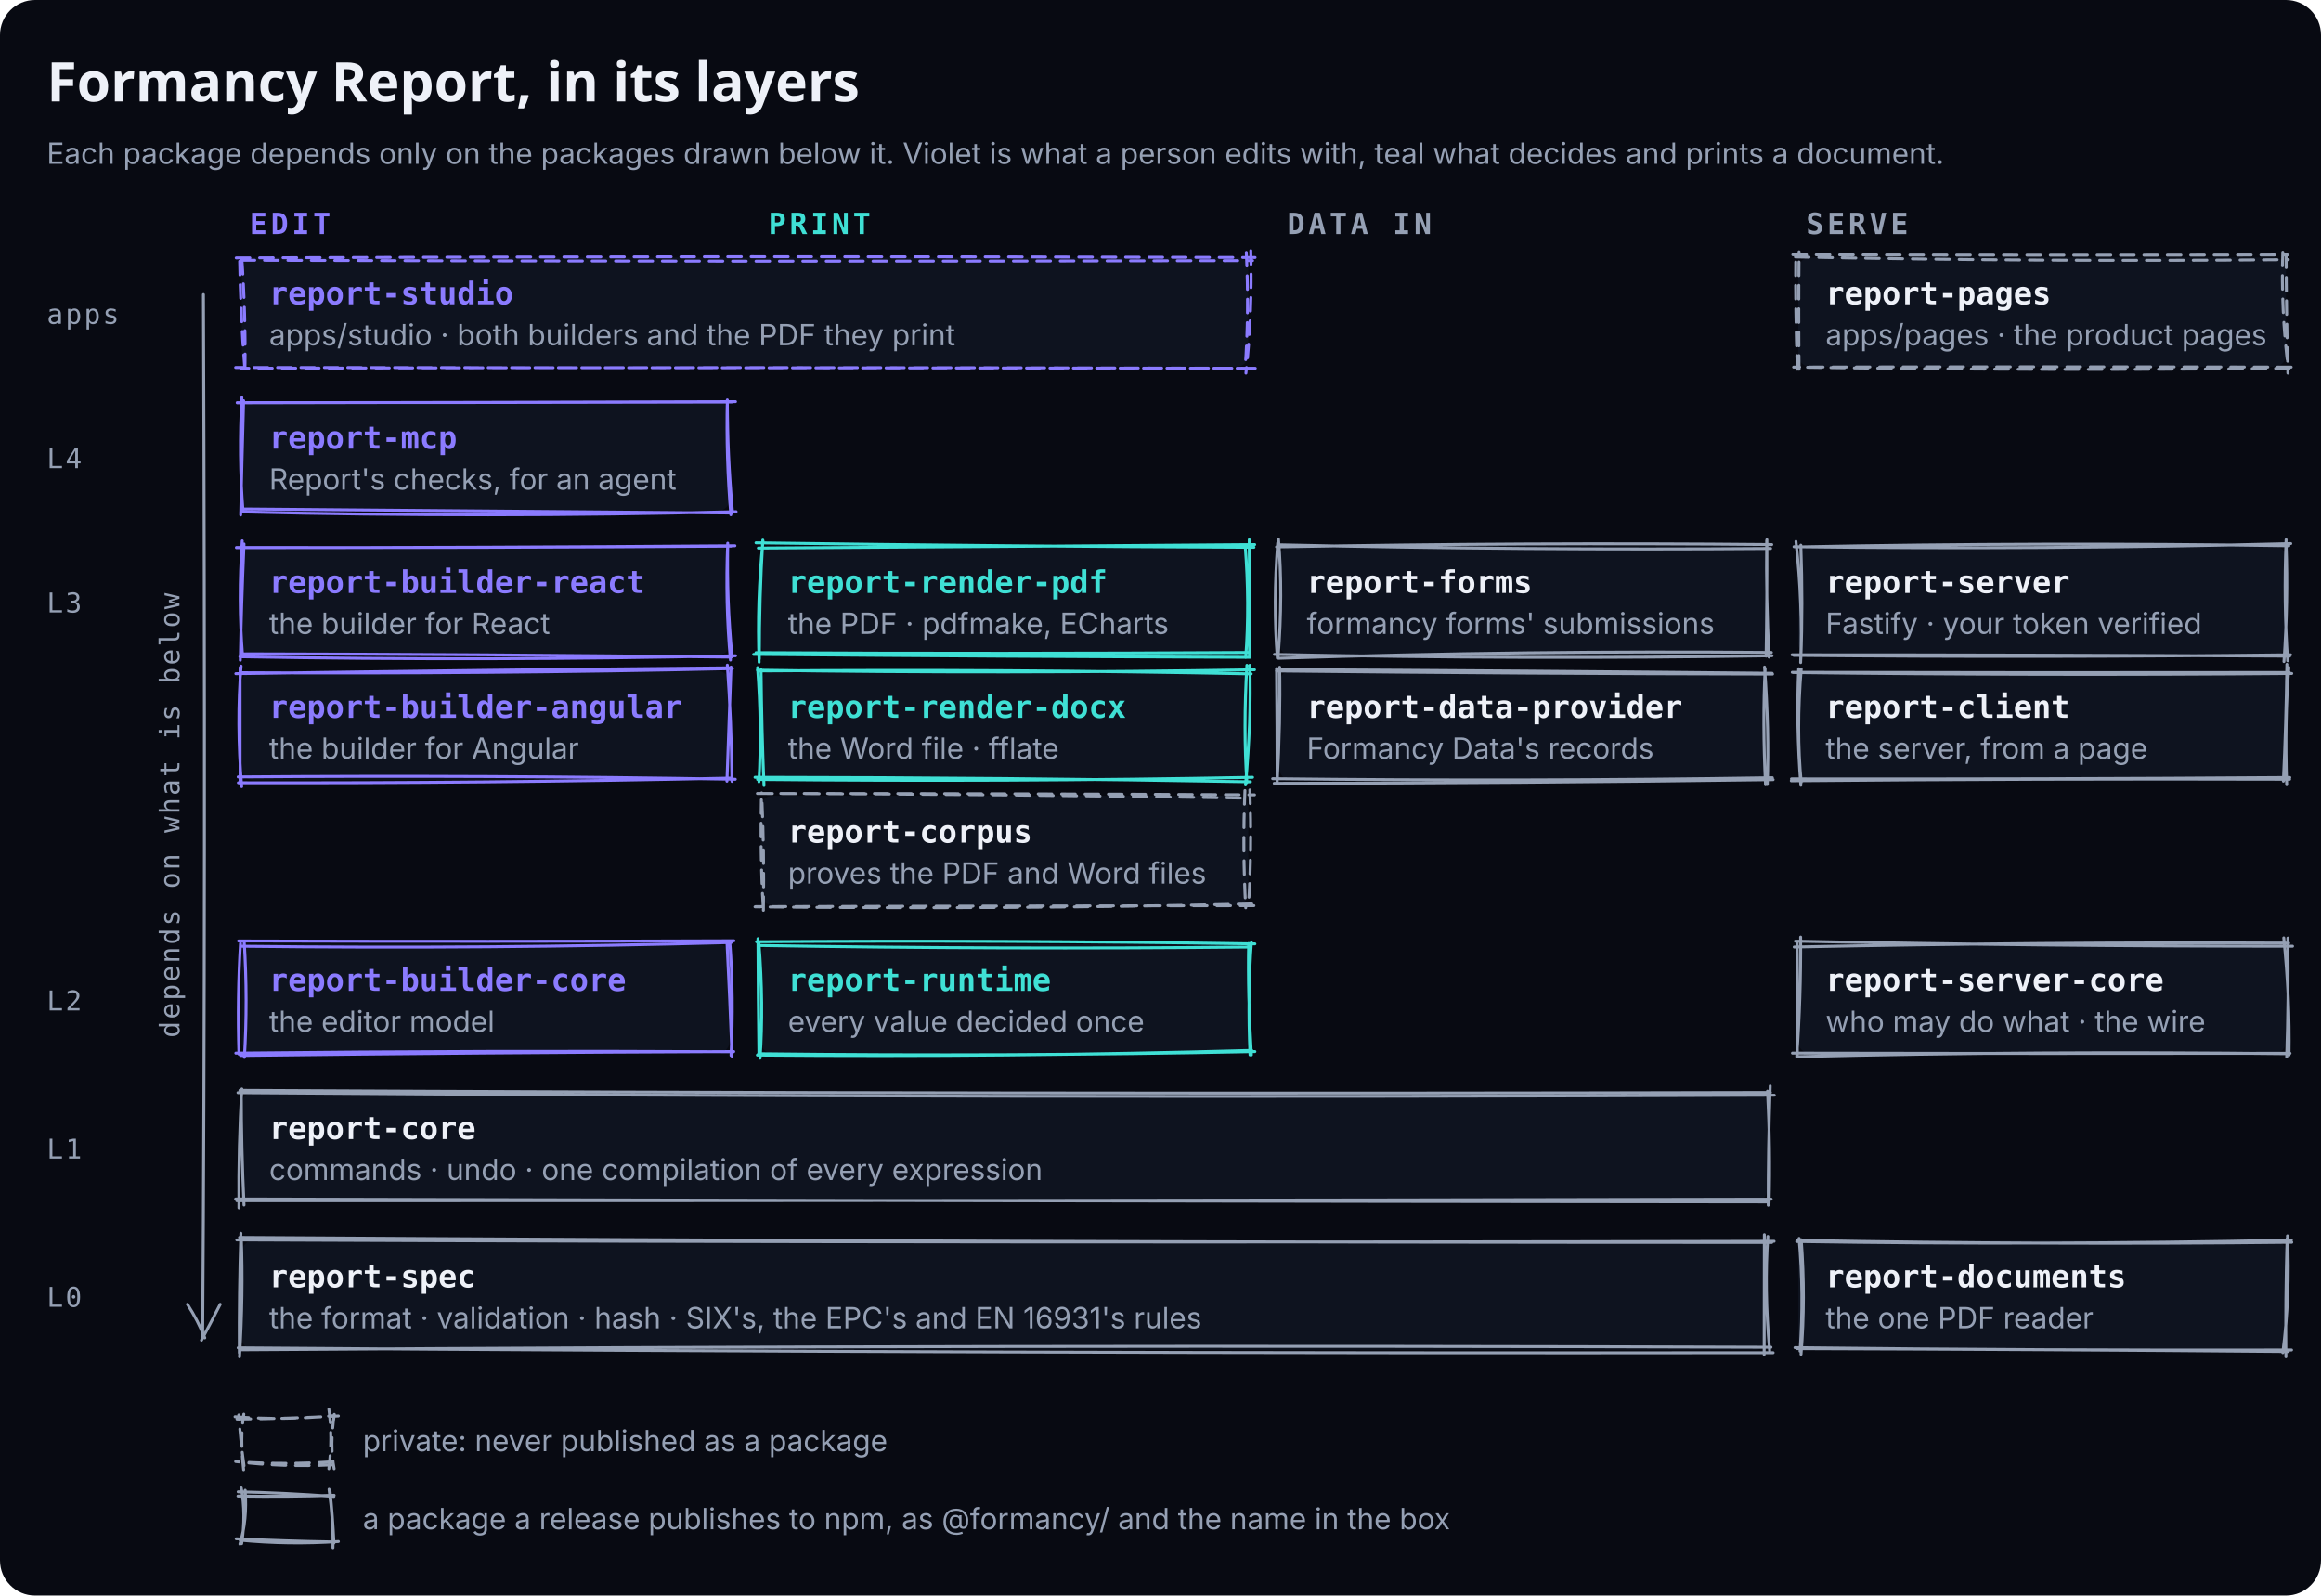
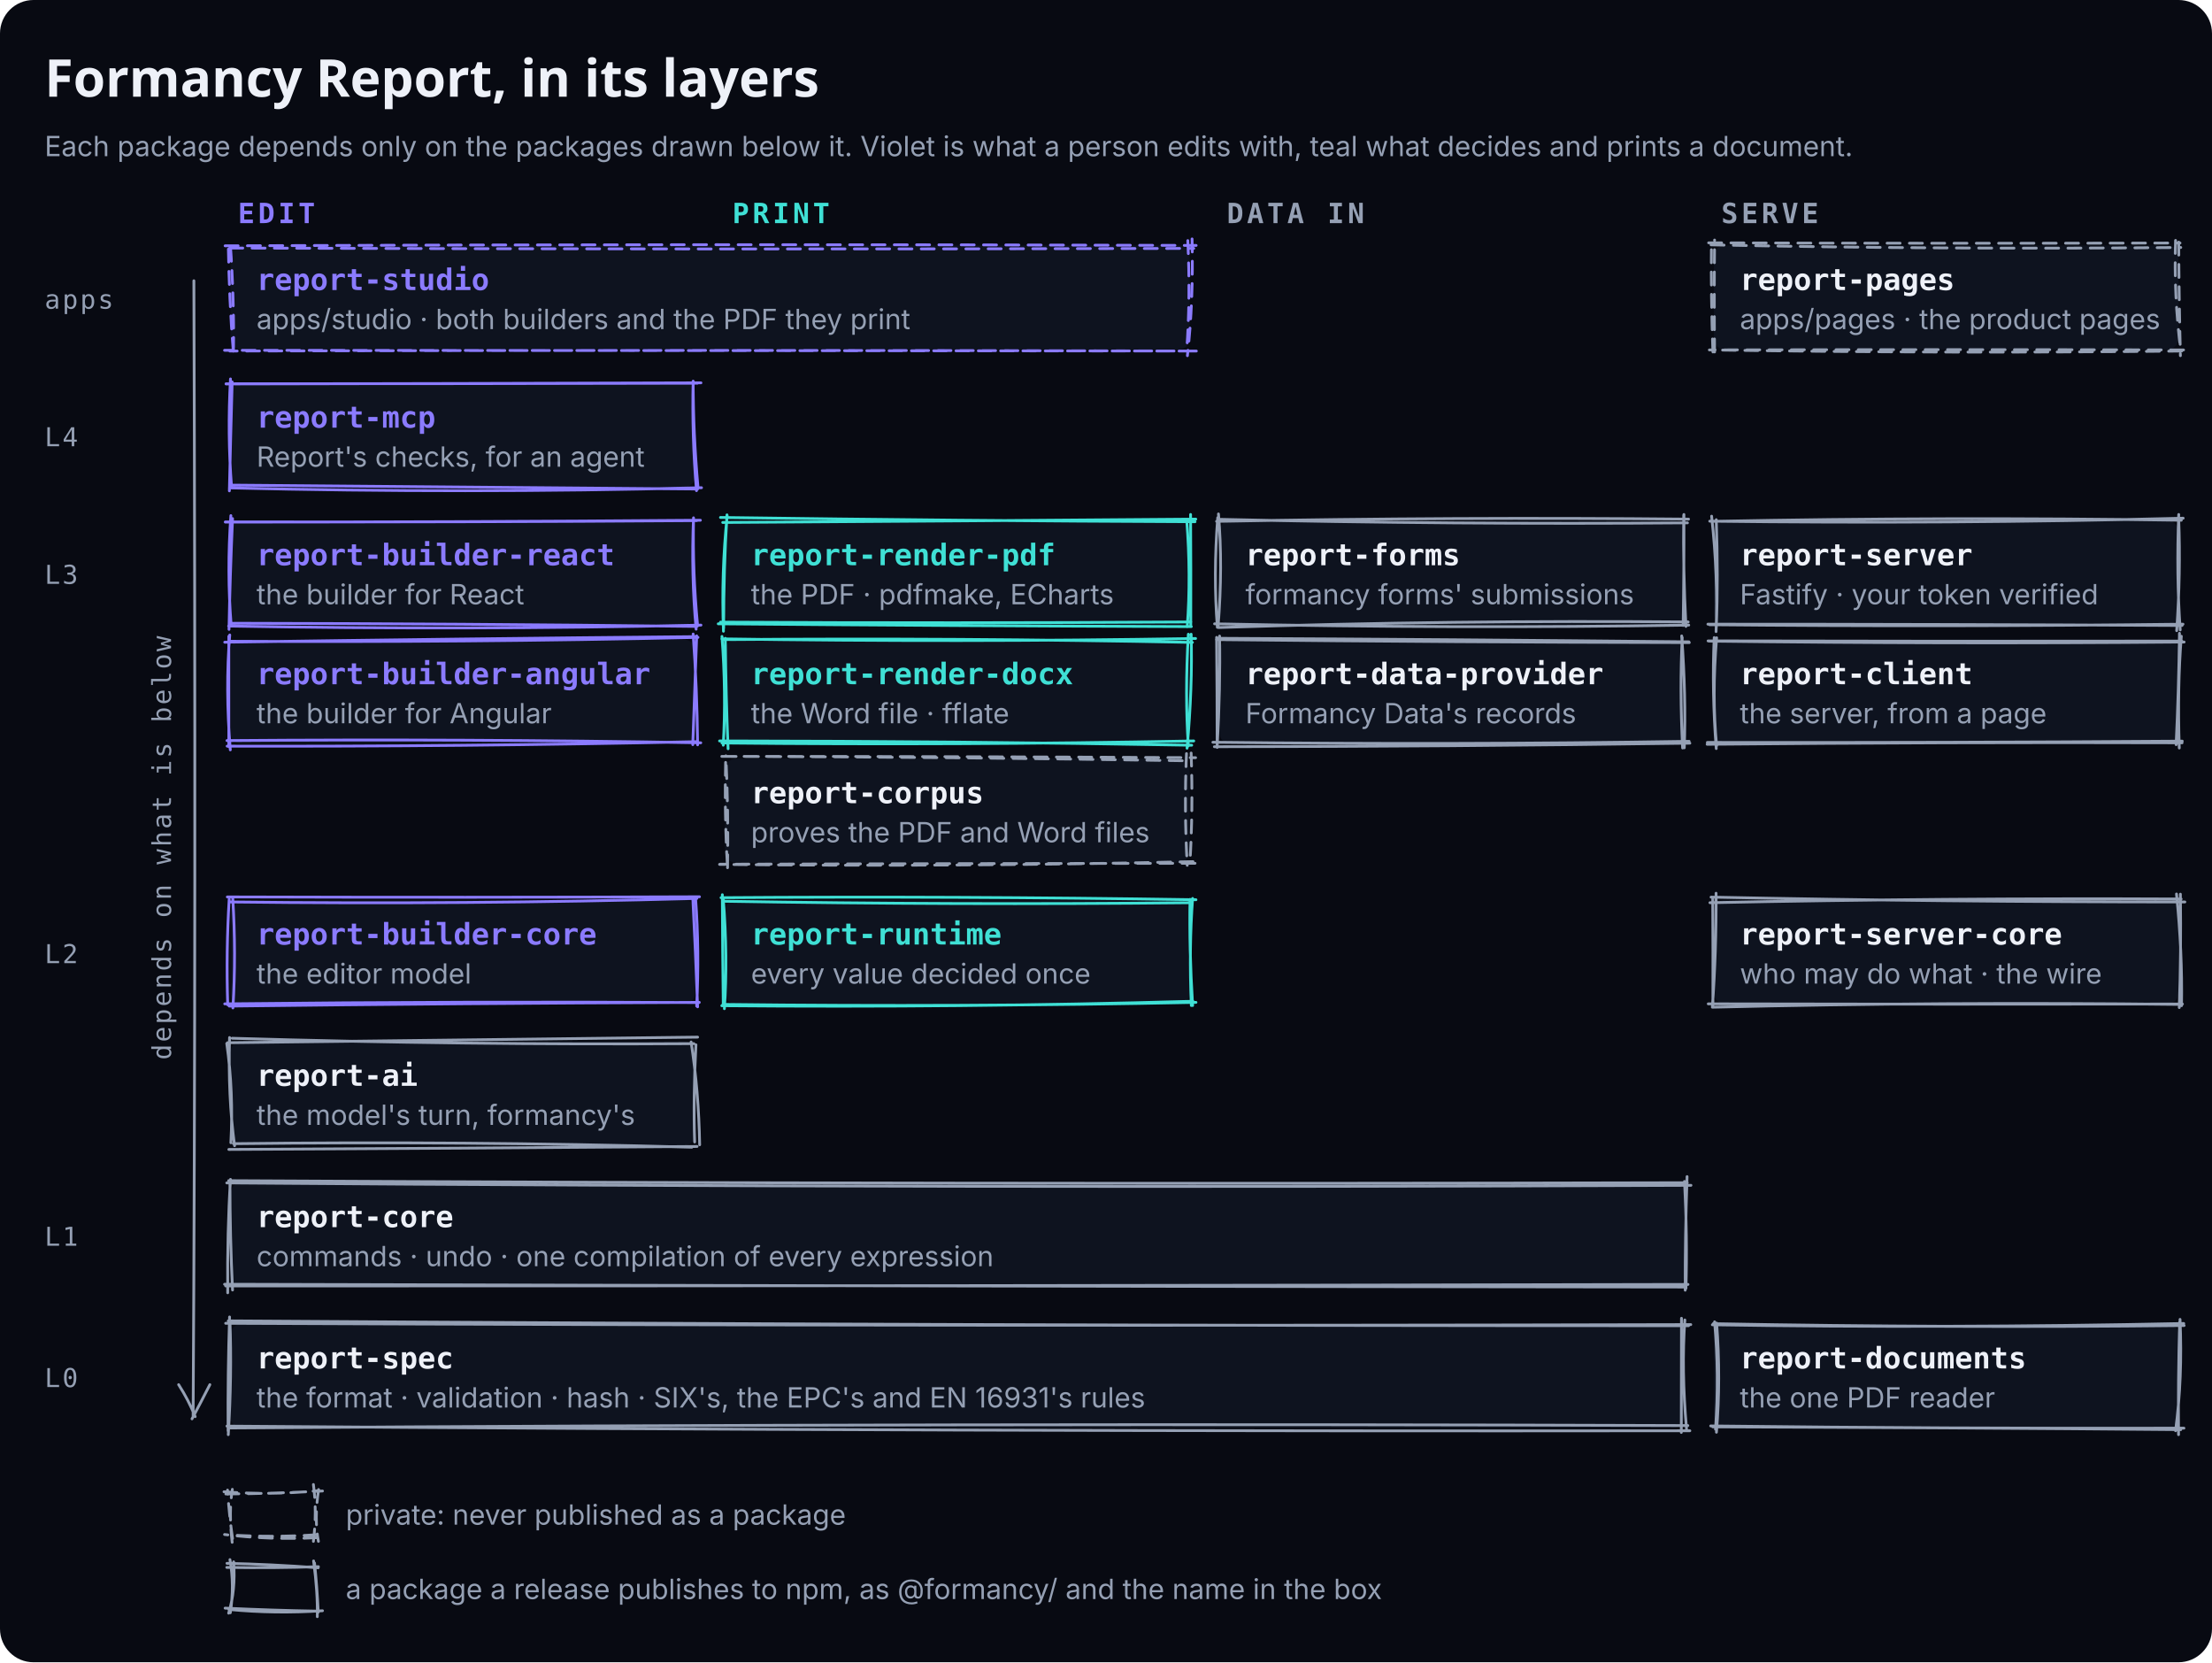
- <svg xmlns="http://www.w3.org/2000/svg" viewBox="0 0 1190 818" width="1190" height="818" role="img" aria-labelledby="title description">
+ <svg xmlns="http://www.w3.org/2000/svg" viewBox="0 0 1190 894" width="1190" height="894" role="img" aria-labelledby="title description">
  <style>
    /* The room's colours, each named as @formancy/themes/room.css names it (0034, narrowed by 0079): an image cannot
       import the room, so each is typed here, and scripts/architecture.test.mjs holds it to the installed room.css. */
    .fill-ground { fill: #080a12; }
    .fill-glass { fill: rgb(17 22 36 / 74%); }
    .fill-text { fill: #eef1f8; }
    .fill-muted { fill: #95a0b4; }
    .fill-client { fill: #8b7bff; }
    .fill-server { fill: #3fe0d5; }
    .stroke-muted { stroke: #95a0b4; }
    .stroke-client { stroke: #8b7bff; }
    .stroke-server { stroke: #3fe0d5; }
    .pen { fill: none; stroke-width: 1.5; stroke-linecap: round; stroke-linejoin: round; }
    /* What is private, never published as a package: the one rule that dashes. */
    .private { stroke-dasharray: 7 5; }
    .name { font: 600 16px 'IBM Plex Mono', ui-monospace, SFMono-Regular, Menlo, Consolas, monospace; }
    .says { font: 15px 'IBM Plex Sans', ui-sans-serif, system-ui, -apple-system, 'Segoe UI', sans-serif; }
    .heading { font: 700 28px Archivo, 'IBM Plex Sans', ui-sans-serif, system-ui, sans-serif; }
    .column { font: 600 15px 'IBM Plex Mono', ui-monospace, SFMono-Regular, Menlo, Consolas, monospace; letter-spacing: 0.12em; }
    .layer { font: 14px 'IBM Plex Mono', ui-monospace, SFMono-Regular, Menlo, Consolas, monospace; letter-spacing: 0.08em; }
  </style>
-   <rect class="fill-ground" x="0" y="0" width="1190" height="818" rx="18" />
+   <rect class="fill-ground" x="0" y="0" width="1190" height="894" rx="18" />
  <text class="heading fill-text" x="24" y="52">Formancy Report, in its layers</text>
  <text class="says fill-muted" x="24" y="84">Each package depends only on the packages drawn below it. Violet is what a person edits with, teal what decides and prints a document.</text>
  <text class="column fill-client" x="128" y="120">EDIT</text>
  <text class="column fill-server" x="394" y="120">PRINT</text>
  <text class="column fill-muted" x="660" y="120">DATA IN</text>
  <text class="column fill-muted" x="926" y="120">SERVE</text>
  <text class="layer fill-muted" x="24" y="166">apps</text>
  <text class="layer fill-muted" x="24" y="240">L4</text>
  <text class="layer fill-muted" x="24" y="314">L3</text>
  <text class="layer fill-muted" x="24" y="518">L2</text>
-   <text class="layer fill-muted" x="24" y="594">L1</text>
-   <text class="layer fill-muted" x="24" y="670">L0</text>
-   <path class="pen stroke-muted" d="M104.3 151 Q105.5 453.6 103.9 685.5 M105 685.9 Q101.5 677.1 96.1 668.7 M103.3 687.1 Q107.8 678.7 112.9 668.7" />
-   <text class="layer fill-muted" transform="translate(92 418) rotate(-90)" text-anchor="middle">depends on what is below</text>
+   <text class="layer fill-muted" x="24" y="670">L1</text>
+   <text class="layer fill-muted" x="24" y="746">L0</text>
+   <path class="pen stroke-muted" d="M104.3 151 Q105.5 491.6 103.9 761.5 M105 761.9 Q101.5 753.1 96.1 744.7 M103.3 763.1 Q107.8 754.7 112.9 744.7" />
+   <text class="layer fill-muted" transform="translate(92 456) rotate(-90)" text-anchor="middle">depends on what is below</text>
  <g id="report-studio">
    <rect class="fill-glass" x="124" y="132" width="516" height="56" rx="6" />
    <path class="pen stroke-client private" d="M123.6 133.4 Q384.8 134.3 642.2 133.6 M641.3 128.5 Q642.1 162 638.8 191.3 M643.6 188.8 Q382.9 188.1 123.6 188.8 M125.5 188.9 Q123.3 162.1 122.8 131 M121.1 132.2 Q380.5 131.1 643.5 132 M639 129.4 Q640.5 160 638.4 188.9 M641.3 188.8 Q380.9 188.5 120.8 188.4 M125.6 188.5 Q126 161.5 123.9 131" />
    <text class="name fill-client" x="138" y="156">report-studio</text>
    <text class="says fill-muted" x="138" y="177">apps/studio · both builders and the PDF they print</text>
  </g>
  <g id="report-pages">
    <rect class="fill-glass" x="922" y="132" width="250" height="56" rx="6" />
    <path class="pen stroke-muted private" d="M919.2 130.6 Q1045.5 131 1172.8 130.7 M1170.4 129.3 Q1169.4 159 1173.2 188.8 M1173.7 188.8 Q1047.4 190.2 920.5 188.2 M922.4 189.3 Q922.1 160.9 922.4 129.1 M920.5 131.7 Q1049.2 134.3 1173.2 133.1 M1172.1 130.2 Q1172.2 158.7 1173 191.3 M1174.7 188.2 Q1047.3 187.9 919.6 188.2 M921.5 189.3 Q920.4 159.6 920.7 130.8" />
    <text class="name fill-text" x="936" y="156">report-pages</text>
    <text class="says fill-muted" x="936" y="177">apps/pages · the product pages</text>
  </g>
  <g id="report-mcp">
    <rect class="fill-glass" x="124" y="206" width="250" height="56" rx="6" />
    <path class="pen stroke-client" d="M121.6 206.5 Q247 206.3 377.1 205.9 M372.9 205 Q372.2 234.7 374.7 263.9 M375.3 263 Q247.1 261.9 123.7 260.9 M124.6 262.2 Q122.3 233.5 124 203.8 M121.6 206.4 Q249.1 206.4 375.2 206.1 M372.9 205.9 Q372.9 232.7 375.5 262.1 M377.4 262.3 Q250.3 265.5 123.4 262.4 M123.4 264 Q124 237.2 124.9 205.4" />
    <text class="name fill-client" x="138" y="230">report-mcp</text>
    <text class="says fill-muted" x="138" y="251">Report's checks, for an agent</text>
  </g>
  <g id="report-builder-react">
    <rect class="fill-glass" x="124" y="280" width="250" height="56" rx="6" />
    <path class="pen stroke-client" d="M121.2 280.8 Q246.8 280.8 376.8 279.8 M373.1 278.5 Q371.8 309 374.5 338.4 M375 336.9 Q247.3 335.4 123.3 335.2 M124.4 336.7 Q122 307.4 124.2 277.3 M121.2 280.7 Q248.9 280.9 374.9 280 M373.1 279.4 Q372.5 307 375.3 336.6 M377.1 336.2 Q250.5 339 123 336.7 M123.2 338.5 Q123.7 311.1 125.1 278.9" />
    <text class="name fill-client" x="138" y="304">report-builder-react</text>
    <text class="says fill-muted" x="138" y="325">the builder for React</text>
  </g>
  <g id="report-builder-angular">
    <rect class="fill-glass" x="124" y="344" width="250" height="56" rx="6" />
    <path class="pen stroke-client" d="M123.3 344.9 Q249.5 345.6 375.5 342.8 M374.8 342 Q373.7 371.9 372.7 400.5 M374.4 398.9 Q249.5 401.6 122.2 401.3 M123.9 403.3 Q121.2 370.2 123.6 341.5 M120.9 345.4 Q247.9 343.5 374.4 342.4 M372.9 341 Q375 369.9 375.3 400.6 M377 399.5 Q250.4 397.3 122.1 398.3 M123.1 401.6 Q123.1 373.3 123.1 342.2" />
    <text class="name fill-client" x="138" y="368">report-builder-angular</text>
    <text class="says fill-muted" x="138" y="389">the builder for Angular</text>
  </g>
  <g id="report-render-pdf">
    <rect class="fill-glass" x="390" y="280" width="250" height="56" rx="6" />
    <path class="pen stroke-server" d="M387.6 278.3 Q516.1 280.1 642.9 280.6 M640.5 276.7 Q640.7 305.5 640.6 336.7 M640.9 337 Q514 336.6 386.4 335.5 M389.3 337.9 Q389.3 305.7 391.1 276.9 M388.8 281 Q515.2 280.2 643.3 279.2 M638.4 279.4 Q640.8 309.7 638.7 337.1 M640.7 334.5 Q513.2 335.3 387.6 334.6 M389.2 339.5 Q388 308 391.2 277.4" />
    <text class="name fill-server" x="404" y="304">report-render-pdf</text>
    <text class="says fill-muted" x="404" y="325">the PDF · pdfmake, ECharts</text>
  </g>
  <g id="report-render-docx">
    <rect class="fill-glass" x="390" y="344" width="250" height="56" rx="6" />
    <path class="pen stroke-server" d="M388.9 344 Q516.6 343 641.5 345.5 M640.8 341.1 Q641.6 369.9 638.6 402.4 M642.2 398.5 Q516.1 400.9 388.4 399.6 M389.1 400.8 Q390.7 372.4 388.4 342.3 M388.3 343.6 Q515.7 345.5 643.2 343.4 M639.3 341.1 Q637.4 373.7 639.3 401.2 M641.1 400.8 Q516 398.6 387.1 398.5 M391.7 402.7 Q390.5 374.7 390.2 343.3" />
    <text class="name fill-server" x="404" y="368">report-render-docx</text>
    <text class="says fill-muted" x="404" y="389">the Word file · fflate</text>
  </g>
  <g id="report-corpus">
    <rect class="fill-glass" x="390" y="408" width="250" height="56" rx="6" />
    <path class="pen stroke-muted private" d="M389 406.8 Q512.6 407.1 640.4 409.2 M640.8 405 Q641.9 435.7 640.1 464.9 M641.8 463.4 Q515.4 466.3 387.1 464.9 M391.4 466.7 Q391.9 435.9 390.5 406.5 M388.3 406.8 Q516 406.8 643.2 407.5 M638.3 405.3 Q637 435.3 638.7 465.4 M642.9 464.3 Q517.2 464.4 387.3 464.8 M391.3 465 Q389.7 438.1 390.4 407.2" />
    <text class="name fill-text" x="404" y="432">report-corpus</text>
    <text class="says fill-muted" x="404" y="453">proves the PDF and Word files</text>
  </g>
  <g id="report-forms">
    <rect class="fill-glass" x="656" y="280" width="250" height="56" rx="6" />
    <path class="pen stroke-muted" d="M654.5 280.4 Q783.8 278 908.4 279.2 M905.8 277.1 Q905.4 306.4 907 336.9 M908.5 336.2 Q783.4 338.2 653.4 335.5 M654.9 337.4 Q652.7 309.1 655.1 278.4 M655.4 279.3 Q782.7 282.2 907.8 281.2 M905.9 276.7 Q906 306.4 905.5 336.4 M908.2 334.5 Q782.8 333.4 655.5 337.5 M655.3 336.9 Q657.9 304.5 655.5 276.4" />
    <text class="name fill-text" x="670" y="304">report-forms</text>
    <text class="says fill-muted" x="670" y="325">formancy forms' submissions</text>
  </g>
  <g id="report-data-provider">
    <rect class="fill-glass" x="656" y="344" width="250" height="56" rx="6" />
    <path class="pen stroke-muted" d="M654.4 344 Q783.5 345.4 908.8 345.6 M905 342.9 Q903.6 370.2 905.2 402.3 M908.7 398.7 Q781.8 400.7 652.5 399.2 M654.8 401.5 Q656.6 369.6 656.1 342.1 M655.4 343.3 Q781.7 343.9 908.6 345.2 M904.7 342 Q907.1 374.3 906.1 402.2 M909.1 399.7 Q779.1 401.5 653.3 401.6 M654.8 402 Q654.8 372.5 654.5 342.8" />
    <text class="name fill-text" x="670" y="368">report-data-provider</text>
    <text class="says fill-muted" x="670" y="389">Formancy Data's records</text>
  </g>
  <g id="report-server">
    <rect class="fill-glass" x="922" y="280" width="250" height="56" rx="6" />
    <path class="pen stroke-muted" d="M919.8 280.3 Q1048.9 281.9 1174.5 278.7 M1172.1 279.5 Q1173.2 307.9 1171 339.2 M1173.9 336.4 Q1045.4 335.7 918.8 335.7 M923.2 339.7 Q924.4 310.1 920.8 277.6 M921.5 280.4 Q1047.4 277.9 1173.5 279.8 M1172.1 276.7 Q1170.8 308.8 1172.9 338.8 M1174.4 335.7 Q1046.1 337.2 919.7 336 M923.3 337.6 Q924.4 310.1 923.3 279.5" />
    <text class="name fill-text" x="936" y="304">report-server</text>
    <text class="says fill-muted" x="936" y="325">Fastify · your token verified</text>
  </g>
  <g id="report-client">
    <rect class="fill-glass" x="922" y="344" width="250" height="56" rx="6" />
    <path class="pen stroke-muted" d="M918.9 344.7 Q1044.4 345 1173.8 344.8 M1172.5 340.6 Q1172.1 371.5 1170.7 400.5 M1173.9 399.5 Q1046.6 399.1 918.4 400.3 M923.5 401.1 Q920.9 374.2 923.5 343 M919.4 344.8 Q1046.9 346.4 1175 345.3 M1173.5 342.2 Q1171.3 369.7 1172.4 402.3 M1174 398.6 Q1048 399.5 918.5 399.3 M923.3 402.6 Q920.9 371.9 922.2 342.9" />
    <text class="name fill-text" x="936" y="368">report-client</text>
    <text class="says fill-muted" x="936" y="389">the server, from a page</text>
  </g>
  <g id="report-builder-core">
    <rect class="fill-glass" x="124" y="484" width="250" height="56" rx="6" />
    <path class="pen stroke-client" d="M122.3 482.4 Q251.7 482.8 376.3 482.3 M372.7 482.5 Q374.2 512.1 375.3 541.5 M376.2 539.1 Q247.5 539.6 123.3 541.1 M125.3 542.1 Q127.1 512.9 125.2 482.9 M123.7 485.1 Q251.5 486.6 374.9 483.2 M374.2 483.2 Q376.3 511 374.8 541.1 M376.1 539.2 Q250.7 538.5 120.9 539.9 M122.5 540.4 Q121.6 511.3 123.3 483.6" />
    <text class="name fill-client" x="138" y="508">report-builder-core</text>
    <text class="says fill-muted" x="138" y="529">the editor model</text>
  </g>
  <g id="report-runtime">
    <rect class="fill-glass" x="390" y="484" width="250" height="56" rx="6" />
    <path class="pen stroke-server" d="M387.9 482.8 Q513.4 481.9 643.4 483.9 M640.2 483.7 Q639.7 509.8 641.6 540.8 M643.4 539.1 Q517.7 541.7 388.9 540.2 M389.1 540.6 Q388.7 510.2 388.6 481.2 M388.8 484.7 Q514.2 486.8 641.3 485.5 M641.6 483.2 Q639.6 509.7 640.9 540.8 M641.8 538.5 Q517.1 542 388.3 540.9 M389.7 542.5 Q391.6 514.9 389.1 483.4" />
    <text class="name fill-server" x="404" y="508">report-runtime</text>
    <text class="says fill-muted" x="404" y="529">every value decided once</text>
  </g>
  <g id="report-server-core">
    <rect class="fill-glass" x="922" y="484" width="250" height="56" rx="6" />
    <path class="pen stroke-muted" d="M919.9 485.5 Q1045.5 482.9 1173.4 483.5 M1170.9 480.8 Q1174.1 512 1173.6 540.9 M1172.9 540.2 Q1045.2 538.7 921.4 541.7 M921.2 541.7 Q923.4 511.5 923.2 480.4 M920.5 482.5 Q1048.1 485.1 1175.4 485.1 M1173 480.9 Q1173.4 512.9 1172.4 541.9 M1174.1 540 Q1045.1 540.2 919 539.9 M921.5 540.6 Q921.6 511.1 921.4 483.5" />
    <text class="name fill-text" x="936" y="508">report-server-core</text>
    <text class="says fill-muted" x="936" y="529">who may do what · the wire</text>
  </g>
+   <g id="report-ai">
+     <rect class="fill-glass" x="124" y="560" width="250" height="56" rx="6" />
+     <path class="pen stroke-muted" d="M122.4 560.8 Q251.1 559.3 375.3 557.8 M374.4 561.9 Q372.9 590.4 373.7 614.2 M375 616.6 Q246.6 617.6 123.1 618.2 M124.2 614.6 Q125.7 587.5 122 561.2 M124.9 558.4 Q249.8 562.1 373.3 561.3 M371.8 560.4 Q375.9 586.9 376.4 615.7 M372.2 617 Q249.6 613.6 125.6 615.1 M126.2 616.2 Q122.6 589.7 123.5 558" />
+     <text class="name fill-text" x="138" y="584">report-ai</text>
+     <text class="says fill-muted" x="138" y="605">the model's turn, formancy's</text>
+   </g>
  <g id="report-core">
-     <rect class="fill-glass" x="124" y="560" width="782" height="56" rx="6" />
-     <path class="pen stroke-muted" d="M122 560.2 Q516.4 563.2 909.7 561.5 M907.6 556.8 Q906.5 589.2 906.6 617.9 M906.5 616.2 Q513.5 615.8 120.8 614.7 M122.5 619.3 Q122.2 586.5 124 558.3 M123 559 Q514.3 561.1 907.7 560.1 M906.2 559.4 Q907.8 588.9 907 616.9 M908.1 614.8 Q515.7 615.7 121.4 615.6 M125.1 617.8 Q123.7 588.9 123.7 559" />
-     <text class="name fill-text" x="138" y="584">report-core</text>
-     <text class="says fill-muted" x="138" y="605">commands · undo · one compilation of every expression</text>
+     <rect class="fill-glass" x="124" y="636" width="782" height="56" rx="6" />
+     <path class="pen stroke-muted" d="M122 636.2 Q516.4 639.2 909.7 637.5 M907.6 632.8 Q906.5 665.2 906.6 693.9 M906.5 692.2 Q513.5 691.8 120.8 690.7 M122.5 695.3 Q122.2 662.5 124 634.3 M123 635 Q514.3 637.1 907.7 636.1 M906.2 635.4 Q907.8 664.9 907 692.9 M908.1 690.8 Q515.7 691.7 121.4 691.6 M125.1 693.8 Q123.7 664.9 123.7 635" />
+     <text class="name fill-text" x="138" y="660">report-core</text>
+     <text class="says fill-muted" x="138" y="681">commands · undo · one compilation of every expression</text>
  </g>
  <g id="report-spec">
-     <rect class="fill-glass" x="124" y="636" width="782" height="56" rx="6" />
-     <path class="pen stroke-muted" d="M122.8 634.4 Q517.5 637 908.4 637 M906.4 633.9 Q904.5 660.9 907.3 692.4 M908 690.7 Q515.3 689.3 123.5 692 M122.8 695.6 Q124.8 663.9 123.7 634.3 M121.4 635.7 Q514.3 637.4 909.6 636.4 M904.6 633 Q904.6 663.8 904.5 694.4 M909.1 693.5 Q513.8 694 122.1 691 M122.7 693.6 Q122.5 663 123.5 632.3" />
-     <text class="name fill-text" x="138" y="660">report-spec</text>
-     <text class="says fill-muted" x="138" y="681">the format · validation · hash · SIX's, the EPC's and EN 16931's rules</text>
+     <rect class="fill-glass" x="124" y="712" width="782" height="56" rx="6" />
+     <path class="pen stroke-muted" d="M122.8 710.4 Q517.5 713 908.4 713 M906.4 709.9 Q904.5 736.9 907.3 768.4 M908 766.7 Q515.3 765.3 123.5 768 M122.8 771.6 Q124.8 739.9 123.7 710.3 M121.4 711.7 Q514.3 713.4 909.6 712.4 M904.6 709 Q904.6 739.8 904.5 770.4 M909.1 769.5 Q513.8 770 122.1 767 M122.7 769.6 Q122.5 739 123.5 708.3" />
+     <text class="name fill-text" x="138" y="736">report-spec</text>
+     <text class="says fill-muted" x="138" y="757">the format · validation · hash · SIX's, the EPC's and EN 16931's rules</text>
  </g>
  <g id="report-documents">
-     <rect class="fill-glass" x="922" y="636" width="250" height="56" rx="6" />
-     <path class="pen stroke-muted" d="M921.7 635.9 Q1049.8 638.3 1175 636.9 M1172.8 633.6 Q1174.2 665 1170.4 693.5 M1173.2 692.9 Q1049.2 691.8 921.4 691.4 M922.9 692.7 Q925 663.2 922.4 634.9 M921.2 636.5 Q1046.7 638.5 1174.8 635.8 M1172.6 635 Q1171.7 667.2 1172 695.6 M1174.9 692.1 Q1048.1 692.4 920.3 690.9 M923.4 694.3 Q925.8 665.7 923.5 635.6" />
-     <text class="name fill-text" x="936" y="660">report-documents</text>
-     <text class="says fill-muted" x="936" y="681">the one PDF reader</text>
+     <rect class="fill-glass" x="922" y="712" width="250" height="56" rx="6" />
+     <path class="pen stroke-muted" d="M921.7 711.9 Q1049.8 714.3 1175 712.9 M1172.8 709.6 Q1174.2 741 1170.4 769.5 M1173.2 768.9 Q1049.2 767.8 921.4 767.4 M922.9 768.7 Q925 739.2 922.4 710.9 M921.2 712.5 Q1046.7 714.5 1174.8 711.8 M1172.6 711 Q1171.7 743.2 1172 771.6 M1174.9 768.1 Q1048.1 768.4 920.3 766.9 M923.4 770.3 Q925.8 741.7 923.5 711.6" />
+     <text class="name fill-text" x="936" y="736">report-documents</text>
+     <text class="says fill-muted" x="936" y="757">the one PDF reader</text>
  </g>
-   <path class="pen stroke-muted private" d="M120.5 726.3 Q144.8 728.2 170.5 725.8 M168.6 722.4 Q170.6 736.8 168.6 753 M170.5 751 Q145 752.3 120.8 749.3 M125.1 751.5 Q123.3 738.7 122.4 725.4 M121.5 727.5 Q148.1 727.3 173.5 725.9 M171.4 725.1 Q169 741.1 171.3 753 M170.6 749.4 Q147.1 751 123 749.5 M124.9 753.5 Q123 737.1 125 725" />
-   <text class="says fill-muted" x="186" y="744">private: never published as a package</text>
-   <path class="pen stroke-muted" d="M122 767 Q148.1 767.4 171.3 766.6 M169.2 764.6 Q170.5 776.6 171.2 791.1 M173.5 790.3 Q148 792 123.1 789.6 M123 791.6 Q126.8 779.4 125.7 764 M122.1 764.8 Q145.4 765.3 171.2 767.2 M168.7 763.5 Q171 780.6 170.7 793.5 M170.4 790.5 Q146.2 790.1 121.1 788.9 M123.9 791.4 Q126.2 776.5 123.7 762.8" />
-   <text class="says fill-muted" x="186" y="784">a package a release publishes to npm, as @formancy/ and the name in the box</text>
+   <path class="pen stroke-muted private" d="M120.5 802.3 Q144.8 804.2 170.5 801.8 M168.6 798.4 Q170.6 812.8 168.6 829 M170.5 827 Q145 828.3 120.8 825.3 M125.1 827.5 Q123.3 814.7 122.4 801.4 M121.5 803.5 Q148.1 803.3 173.5 801.9 M171.4 801.1 Q169 817.1 171.3 829 M170.6 825.4 Q147.1 827 123 825.5 M124.9 829.5 Q123 813.1 125 801" />
+   <text class="says fill-muted" x="186" y="820">private: never published as a package</text>
+   <path class="pen stroke-muted" d="M122 843 Q148.1 843.4 171.3 842.6 M169.2 840.6 Q170.5 852.6 171.2 867.1 M173.5 866.3 Q148 868 123.1 865.6 M123 867.6 Q126.8 855.4 125.7 840 M122.1 840.8 Q145.4 841.3 171.2 843.2 M168.7 839.5 Q171 856.6 170.7 869.5 M170.4 866.5 Q146.2 866.1 121.1 864.9 M123.9 867.4 Q126.2 852.5 123.7 838.8" />
+   <text class="says fill-muted" x="186" y="860">a package a release publishes to npm, as @formancy/ and the name in the box</text>
</svg>
